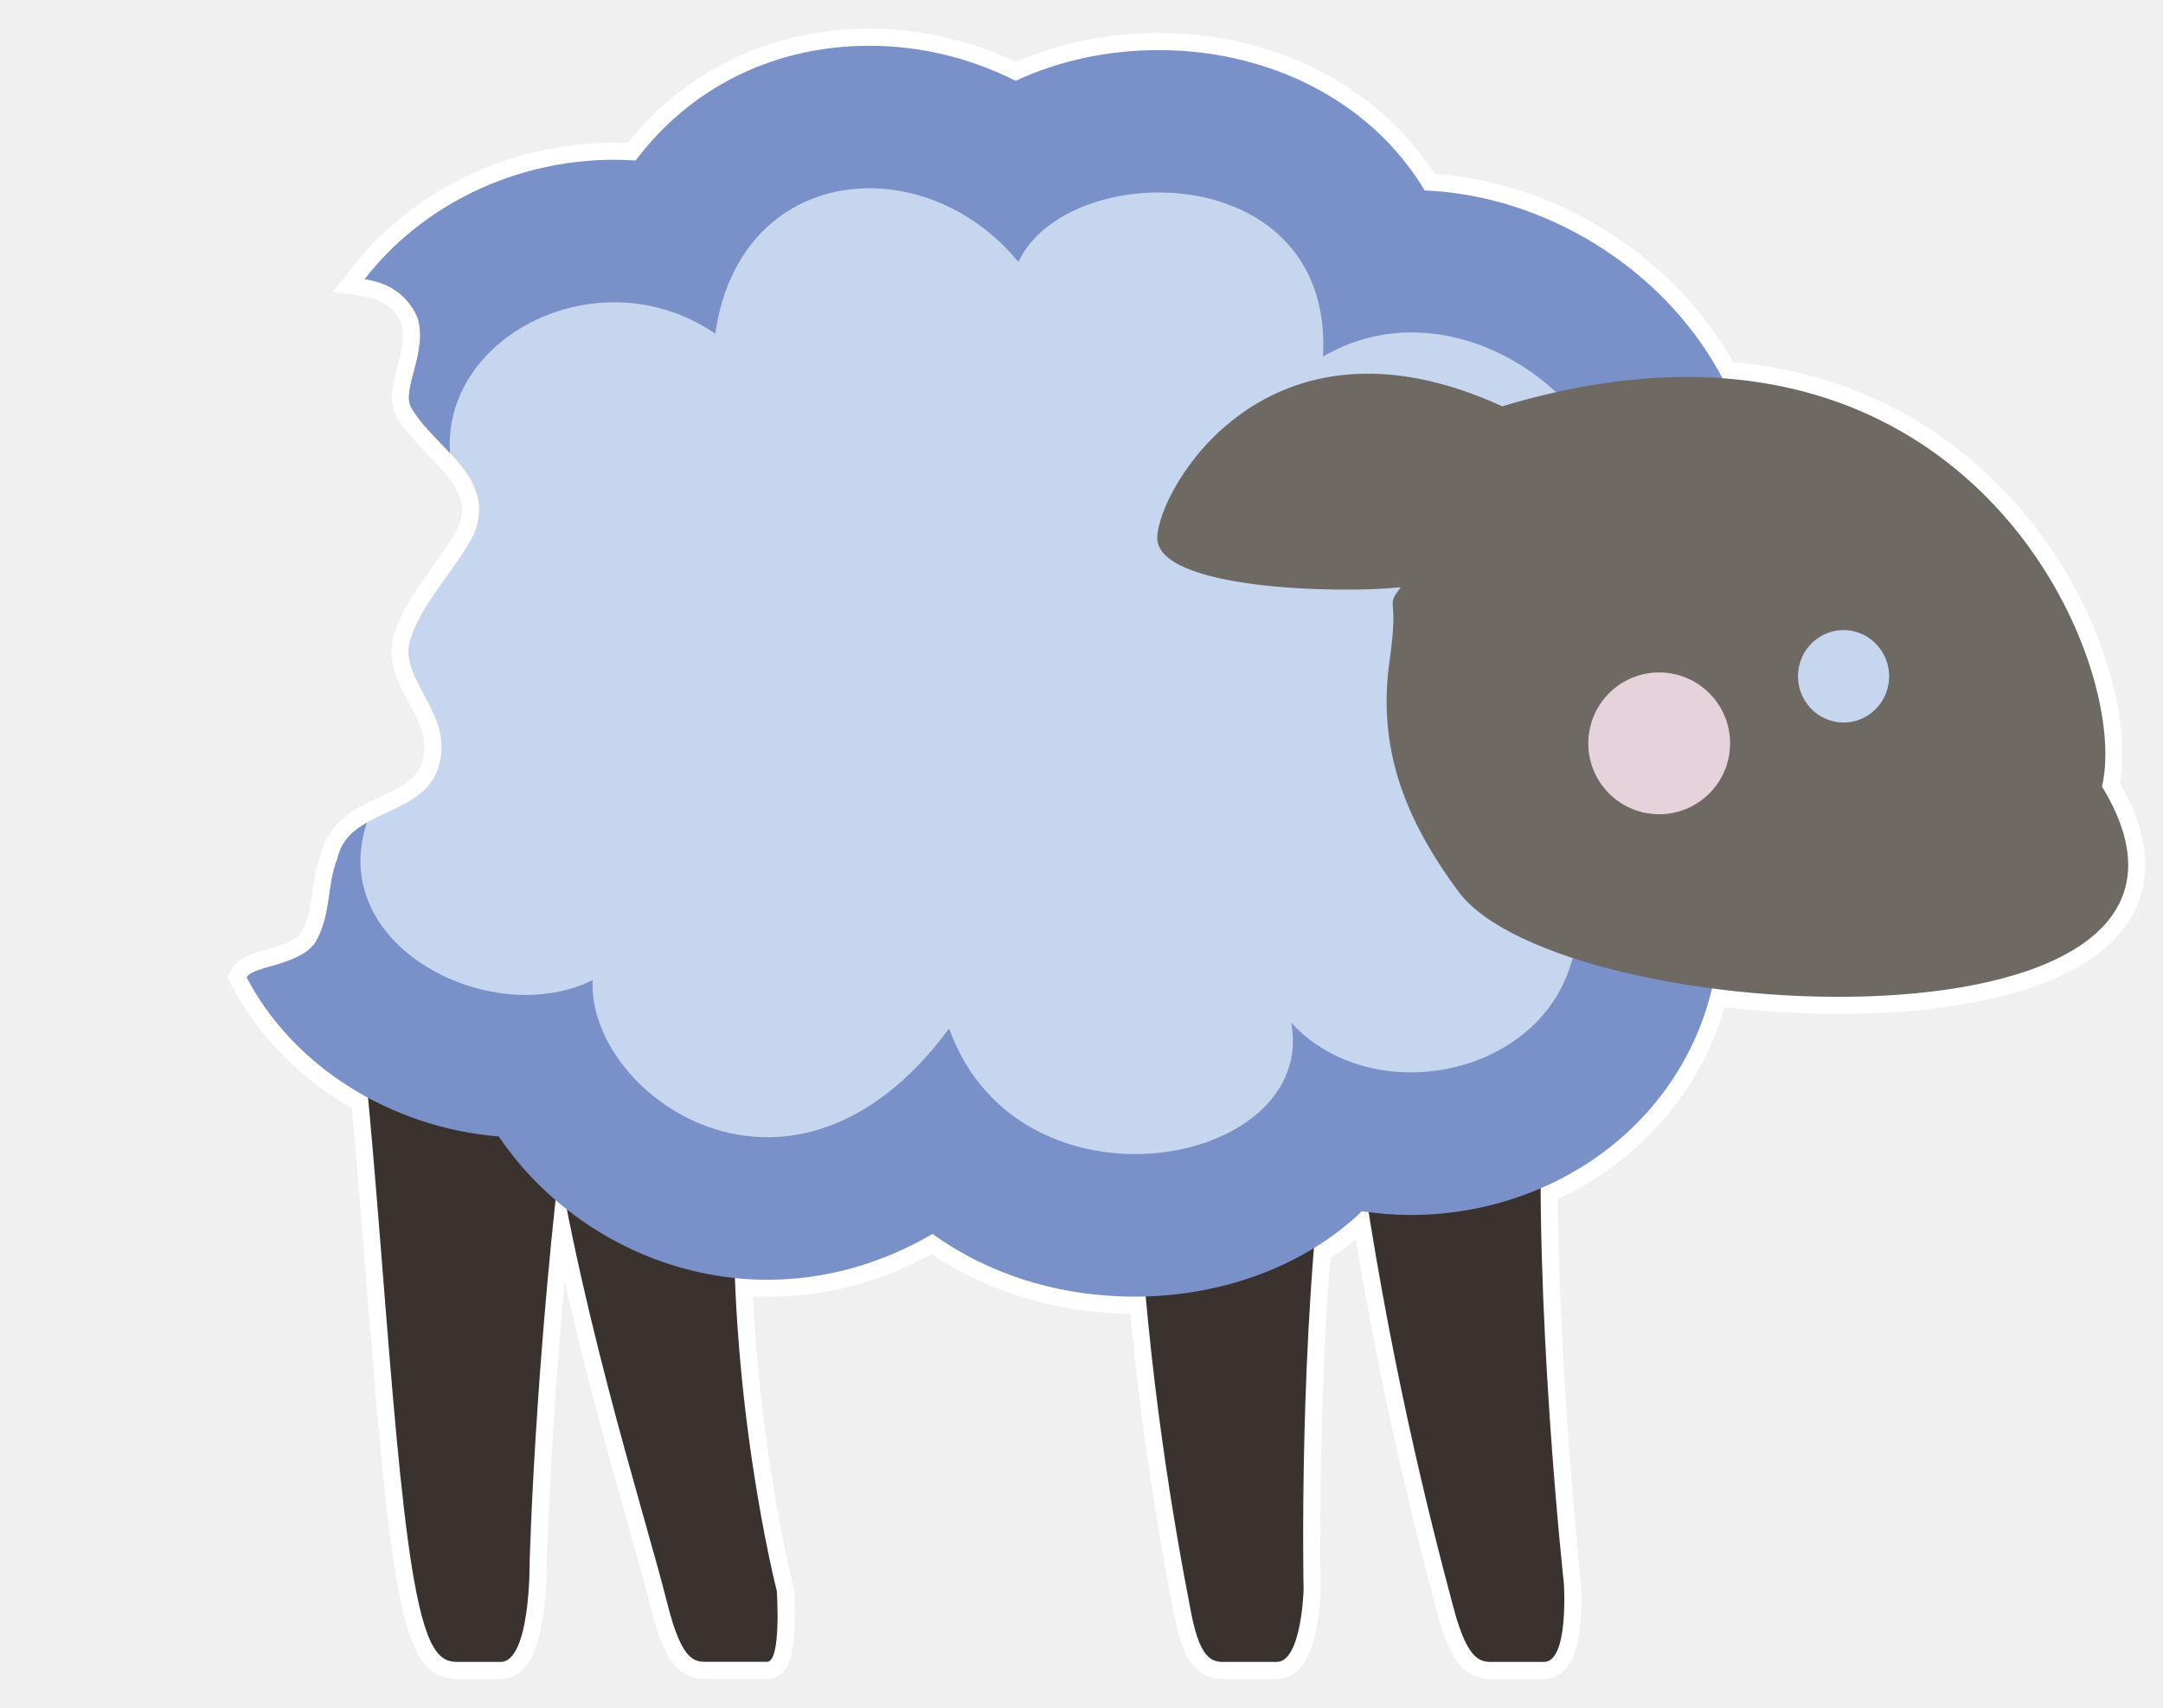
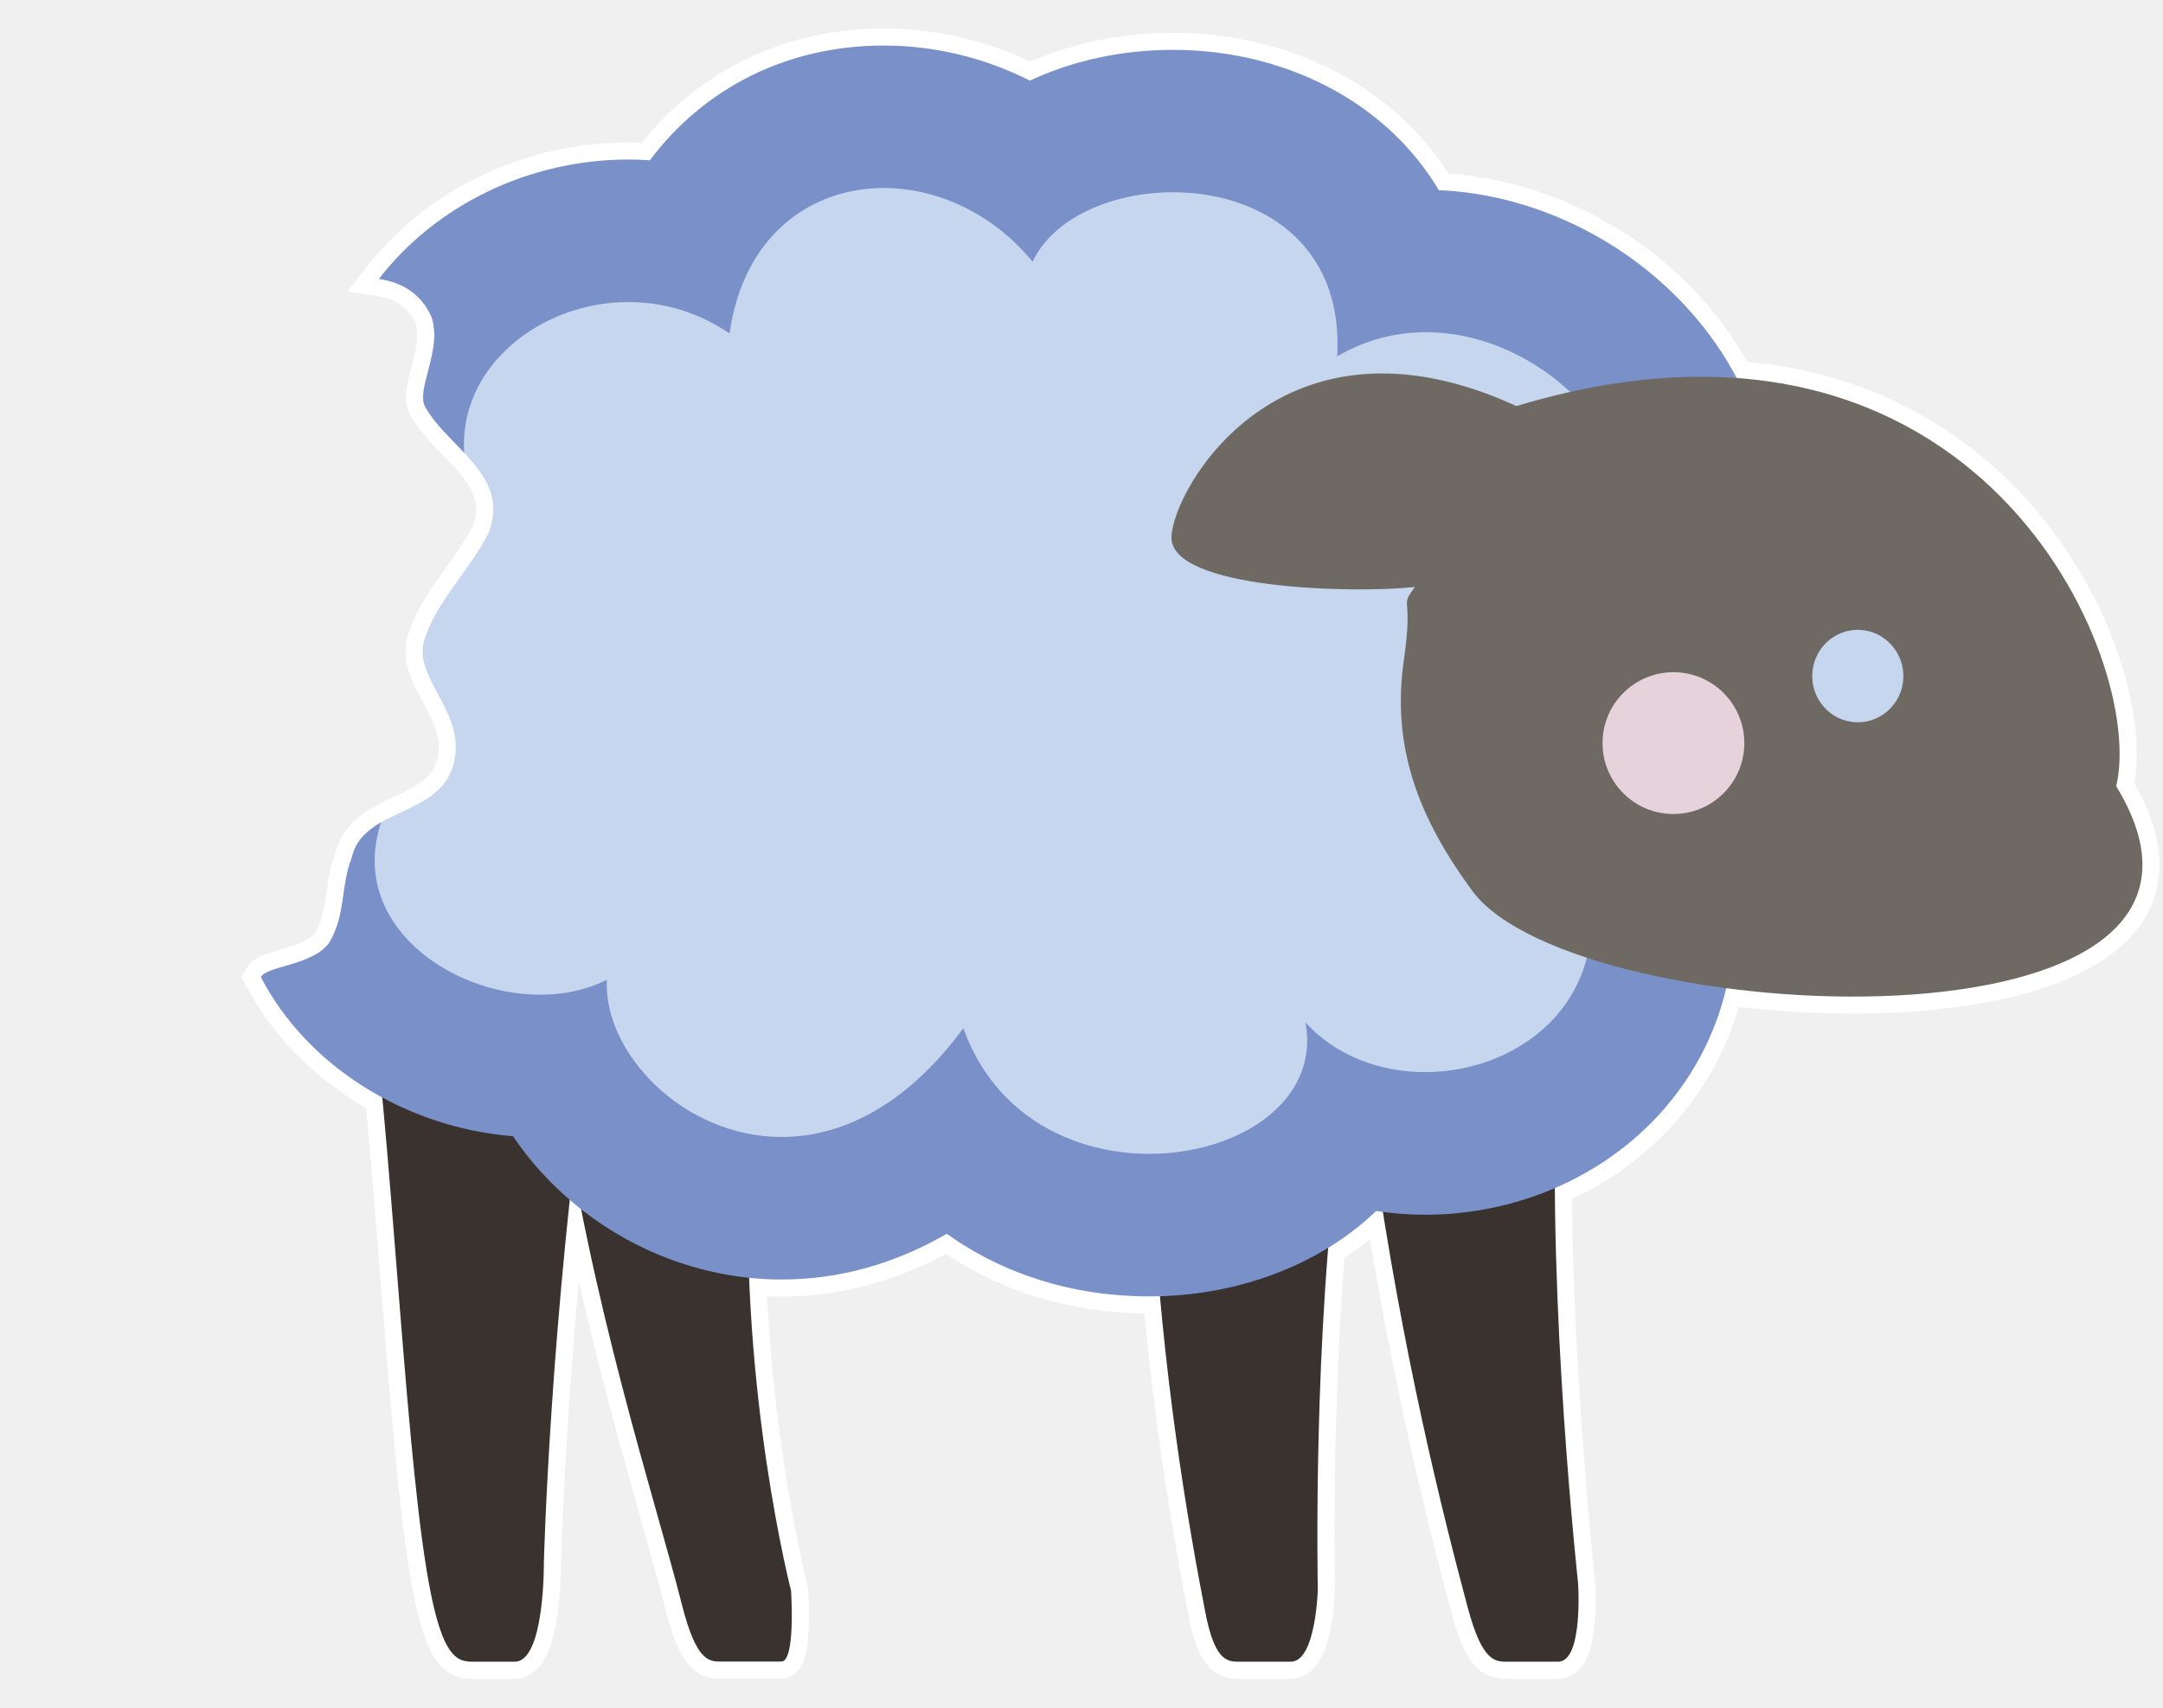
- <svg xmlns="http://www.w3.org/2000/svg" version="1.1" baseProfile="basic" id="Слой_1" x="0px" y="0px" width="380px" height="300px" viewBox="-7.5 0 380 300" xml:space="preserve">
+ <svg xmlns="http://www.w3.org/2000/svg" version="1.1" baseProfile="basic" id="Слой_1" x="0px" y="0px" width="380px" height="300px" viewBox="0 0 380 300" xml:space="preserve">
  <g>
-     <path fill="#E6D2DB" stroke="#FFFFFF" stroke-width="6" stroke-miterlimit="10" d="M361.778,138.159   c4.355-18.101-14.783-67.962-66.691-71.7c-1.588-3.027-3.472-5.975-5.68-8.789c-11.25-14.356-28.936-23.49-46.625-24.217   c-1.98-3.305-4.159-6.019-6.227-8.217c-9.893-10.453-24.641-16.434-40.471-16.434c-9.083,0-17.689,1.917-25.153,5.399   c-7.951-4.014-16.718-6.158-25.685-6.158c-17.035,0-31.615,7.534-41.078,20.163c-1.259-0.092-2.499-0.139-3.77-0.139   c-17.395,0-33.76,7.948-43.846,20.982c1.934,0.288,3.718,0.883,5.264,1.891c0.067,0.044,0.136,0.083,0.202,0.128   c0.327,0.224,0.639,0.472,0.943,0.736c0.073,0.064,0.147,0.127,0.219,0.193c0.297,0.274,0.582,0.57,0.853,0.887   c0.06,0.07,0.118,0.142,0.176,0.214c0.274,0.338,0.537,0.696,0.781,1.083c0.036,0.057,0.069,0.118,0.104,0.176   c0.256,0.422,0.499,0.865,0.718,1.347c2,6-3,13-1,16c0.179,0.314,0.377,0.622,0.583,0.929c0.044,0.065,0.087,0.131,0.132,0.195   c0.203,0.294,0.416,0.586,0.639,0.875c0.041,0.053,0.083,0.105,0.125,0.157c0.204,0.259,0.414,0.516,0.63,0.772   c0.046,0.055,0.091,0.109,0.138,0.164c0.238,0.278,0.484,0.554,0.734,0.829c0.074,0.082,0.149,0.163,0.224,0.245   c0.216,0.235,0.434,0.469,0.656,0.702c0.126,0.133,0.253,0.266,0.381,0.399c0.145,0.152,0.291,0.303,0.437,0.455   c0.689,0.714,1.385,1.428,2.061,2.152c3.654,3.916,6.665,8.119,4.262,14.126c-3,6-9,12-11,18c-3,7,7,13,5,22   c-1.331,6.655-7.974,7.997-12.861,10.802l0,0c0,0-0.001,0-0.001,0.001c-0.291,0.167-0.574,0.34-0.851,0.519   c-0.024,0.016-0.048,0.031-0.072,0.047c-0.555,0.362-1.077,0.753-1.556,1.181c-0.041,0.037-0.081,0.076-0.122,0.113   c-0.19,0.175-0.371,0.357-0.545,0.546c-0.047,0.051-0.095,0.101-0.141,0.153c-0.405,0.46-0.762,0.962-1.061,1.516   c-0.04,0.075-0.077,0.153-0.115,0.229c-0.106,0.212-0.203,0.432-0.291,0.659c-0.034,0.088-0.07,0.174-0.101,0.264   c-0.108,0.31-0.206,0.629-0.282,0.969c-2,5-1,10-4,15c-0.15,0.2-0.321,0.383-0.494,0.564c-0.15,0.151-0.306,0.297-0.468,0.438l0,0   c-3.458,2.997-10.088,3.183-11.026,4.983c4.635,8.898,12.189,16.21,21.338,21.154c2.89,30.726,4.999,69.655,8.504,87.005   c2.524,12.689,5.352,12.107,8.15,12.107c2.828,0,4.377,0,6.613,0c5.307,0,5.121-17.547,5.121-17.547s0.702-27.554,4.542-63.583   c0.654,0.564,1.323,1.106,2,1.638c5.824,29.428,14.178,55.451,17.675,69.352c2.679,10.624,4.994,10.115,7.331,10.115   c2.334,0,8.312,0,10.171,0c2.533,0,1.702-12.449,1.702-12.449s-6.139-23.788-7.363-54.961c1.892,0.197,3.797,0.299,5.709,0.299   c10.13,0,19.957-2.774,29.002-8.037c9.89,7.066,22.114,11.003,35.584,11.003c0.626,0,1.247-0.024,1.869-0.042   c2.207,24.209,5.618,43.373,7.961,55.46c1.765,9.182,4.134,8.752,6.458,8.752c2.344,0,6.724,0,8.578,0   c4.415,0,4.744-12.689,4.744-12.689s-0.637-29.974,1.821-60.014c3.073-1.882,5.904-4.044,8.42-6.467   c0.396,0.058,0.793,0.105,1.19,0.156c4.882,30.68,10.99,54.868,14.908,69.504c2.66,9.966,4.994,9.51,7.316,9.51   c2.331,0,6.715,0,8.578,0c4.418,0,3.495-13.783,3.495-13.783s-3.884-35.429-4.085-69.425c8.369-3.61,15.719-9.175,21.176-16.317   c4.327-5.646,7.309-11.998,8.923-18.794C333.301,178.912,381.639,170.699,361.778,138.159z" />
+     <path fill="#E6D2DB" stroke="#FFFFFF" stroke-width="6" stroke-miterlimit="10" d="M371.778,138.117   c4.355-18.101-14.783-67.962-66.691-71.7c-1.588-3.027-3.472-5.975-5.68-8.789c-11.25-14.356-28.936-23.49-46.625-24.217   c-1.98-3.305-4.159-6.019-6.227-8.217C236.662,14.741,221.914,8.76,206.084,8.76c-9.083,0-17.689,1.917-25.153,5.399   c-7.951-4.014-16.718-6.158-25.685-6.158c-17.035,0-31.615,7.534-41.078,20.163c-1.259-0.092-2.499-0.139-3.77-0.139   c-17.395,0-33.76,7.948-43.846,20.982c1.934,0.288,3.718,0.883,5.264,1.891c0.067,0.044,0.136,0.083,0.202,0.128   c0.327,0.224,0.639,0.472,0.943,0.736c0.073,0.064,0.147,0.127,0.219,0.193c0.297,0.274,0.582,0.57,0.853,0.887   c0.06,0.07,0.118,0.142,0.176,0.214c0.274,0.338,0.537,0.696,0.781,1.083c0.036,0.057,0.069,0.118,0.104,0.176   c0.256,0.422,0.499,0.865,0.718,1.347c2,6-3,13-1,16c0.179,0.314,0.377,0.622,0.583,0.929c0.044,0.065,0.087,0.131,0.132,0.195   c0.203,0.294,0.416,0.586,0.639,0.875c0.041,0.053,0.083,0.105,0.125,0.157c0.204,0.259,0.414,0.516,0.63,0.772   c0.046,0.055,0.091,0.109,0.138,0.164c0.238,0.278,0.484,0.554,0.734,0.829c0.074,0.082,0.149,0.163,0.224,0.245   c0.216,0.235,0.434,0.469,0.656,0.702c0.126,0.133,0.253,0.266,0.381,0.399c0.145,0.152,0.291,0.303,0.437,0.455   c0.689,0.714,1.385,1.428,2.061,2.152c3.654,3.916,6.665,8.119,4.262,14.126c-3,6-9,12-11,18c-3,7,7,13,5,22   c-1.331,6.655-7.974,7.997-12.861,10.802l0,0c0,0-0.001,0-0.001,0.001c-0.291,0.167-0.574,0.34-0.851,0.519   c-0.024,0.016-0.048,0.031-0.072,0.047c-0.555,0.362-1.077,0.753-1.556,1.181c-0.041,0.037-0.081,0.076-0.122,0.113   c-0.19,0.175-0.371,0.357-0.545,0.546c-0.047,0.051-0.095,0.101-0.141,0.153c-0.405,0.46-0.762,0.962-1.061,1.516   c-0.04,0.075-0.077,0.153-0.115,0.229c-0.106,0.212-0.203,0.432-0.291,0.659c-0.034,0.088-0.07,0.174-0.101,0.264   c-0.108,0.31-0.206,0.629-0.282,0.969c-2,5-1,10-4,15c-0.15,0.2-0.321,0.383-0.494,0.564c-0.15,0.151-0.306,0.297-0.468,0.438l0,0   c-3.458,2.997-10.088,3.183-11.026,4.983c4.635,8.898,12.189,16.21,21.338,21.154c2.89,30.726,4.999,69.655,8.504,87.005   c2.524,12.689,5.352,12.107,8.15,12.107c2.828,0,4.377,0,6.613,0c5.307,0,5.121-17.547,5.121-17.547s0.702-27.554,4.542-63.583   c0.654,0.564,1.323,1.106,2,1.638c5.824,29.428,14.178,55.451,17.675,69.352c2.679,10.624,4.994,10.115,7.331,10.115   c2.334,0,8.312,0,10.171,0c2.533,0,1.702-12.449,1.702-12.449s-6.139-23.788-7.363-54.961c1.892,0.197,3.797,0.299,5.709,0.299   c10.13,0,19.957-2.774,29.002-8.037c9.89,7.066,22.114,11.003,35.584,11.003c0.626,0,1.247-0.024,1.869-0.042   c2.207,24.209,5.618,43.373,7.961,55.46c1.765,9.182,4.134,8.752,6.458,8.752c2.344,0,6.724,0,8.578,0   c4.415,0,4.744-12.689,4.744-12.689s-0.637-29.974,1.821-60.014c3.073-1.882,5.904-4.044,8.42-6.467   c0.396,0.058,0.793,0.105,1.19,0.156c4.882,30.68,10.99,54.868,14.908,69.504c2.66,9.966,4.994,9.51,7.316,9.51   c2.331,0,6.715,0,8.578,0c4.418,0,3.495-13.783,3.495-13.783s-3.884-35.429-4.085-69.425c8.369-3.61,15.719-9.175,21.176-16.317   c4.327-5.646,7.309-11.998,8.923-18.794C343.301,178.87,391.639,170.657,371.778,138.117z" />
    <g>
-       <path fill="#C6D6EE" d="M328.613,118.129c0,6.879-5.576,12.458-12.455,12.458l0,0c-6.876,0-12.455-5.579-12.455-12.458l0,0    c0-6.876,5.579-12.452,12.455-12.452l0,0C323.037,105.677,328.613,111.253,328.613,118.129L328.613,118.129z" />
-       <path fill="#C6D6EE" d="M214.801,29.47H114.444c-20.265,0-38.8,7.984-53.061,21.193c1.835,1.075,3.362,2.69,4.431,5.04    c2,6-3,13-1,16c4,7,15,12,11,22c-3,6-9,12-11,18c-3,7,7,13,5,22c-2,10-16,8-18,17c-2,5-1,10-4,15    c-0.277,0.37-0.609,0.696-0.962,1.002c14.653,23.397,39.458,38.779,67.592,38.779h100.358c45.028,0,81.53-39.402,81.53-88.004    C296.331,68.875,259.829,29.47,214.801,29.47z" />
-       <path fill="#39322E" d="M231.241,201.581c5.083,36.081,12.224,64.463,16.614,80.862c2.66,9.966,4.994,9.51,7.315,9.51    c2.331,0,6.715,0,8.578,0c4.418,0,3.495-13.783,3.495-13.783s-5.374-49.001-3.808-87.045    C255.825,197.773,239.844,201.581,231.241,201.581z" />
-       <path fill="#39322E" d="M192.387,208.799c1.831,33.202,6.424,59.314,9.349,74.404c1.765,9.182,4.134,8.752,6.458,8.752    c2.344,0,6.724,0,8.578,0c4.415,0,4.744-12.689,4.744-12.689s-0.958-45.073,4.007-80.069    C217.325,205.317,200.989,208.799,192.387,208.799z" />
-       <path fill="#39322E" d="M88.25,189.411c5.082,38.412,17.129,74.954,21.519,92.403c2.679,10.624,4.994,10.115,7.331,10.115    c2.334,0,8.312,0,10.171,0c2.533,0,1.702-12.449,1.702-12.449s-8.96-34.676-7.395-75.172    C111.085,203.451,95.919,197.698,88.25,189.411z" />
-       <path fill="#39322E" d="M93.497,183.244c-10.52-5.959-28.117-9.64-38.197-7.771c3.96,31.485,6.155,83.522,10.368,104.374    c2.524,12.689,5.352,12.107,8.15,12.107c2.828,0,4.377,0,6.613,0c5.307,0,5.121-17.547,5.121-17.547    S86.636,231.786,93.497,183.244z" />
-       <path fill="#7990C8" d="M289.407,57.669c-11.25-14.356-28.936-23.49-46.625-24.217c-1.98-3.305-4.159-6.019-6.227-8.217    c-9.893-10.453-24.641-16.434-40.471-16.434c-9.083,0-17.689,1.917-25.153,5.399c-7.951-4.014-16.718-6.158-25.685-6.158    c-17.035,0-31.615,7.534-41.078,20.163c-1.259-0.092-2.499-0.139-3.77-0.139c-17.395,0-33.76,7.948-43.846,20.982    c3.987,0.594,7.354,2.457,9.262,6.655c2,6-3,13-1,16c1.597,2.795,4.31,5.272,6.739,7.875    c-1.014-14.949,13.231-26.473,28.845-26.473c5.981,0,12.148,1.676,17.762,5.513c2.461-17.269,14.318-25.546,27.086-25.546    c9.333,0,19.135,4.39,26.162,12.942c3.634-7.733,14.002-12.199,24.676-12.199c14.707,0,29.974,8.514,28.838,28.829    c5.057-2.954,10.367-4.245,15.589-4.245c20.163,0,38.829,19.163,34.857,35.312c-18.771,12.92,3.444,40.771-7.053,58.293    c6.281,23.139-10.95,36.381-27.953,36.381c-7.825,0-15.595-2.799-21.016-8.717c2.571,13.862-11.807,23.072-27.44,23.072    c-13.103,0-27.108-6.487-32.658-22.076c-10.244,13.903-21.672,19.112-31.928,19.112c-17.373,0-31.372-14.922-30.704-27.614    c-3.545,1.793-7.597,2.625-11.721,2.625c-16.215,0-33.724-12.828-27.941-30.284c-2.456,1.41-4.47,3.187-5.139,6.198    c-2,5-1,10-4,15c-2.992,3.989-10.954,4.001-11.989,5.985c8.145,15.636,25.283,26.397,44.299,27.964    c1.692,2.486,3.596,4.883,5.74,7.142c10.877,11.465,25.976,18.024,41.455,18.024c10.13,0,19.957-2.774,29.002-8.037    c9.89,7.066,22.114,11.003,35.584,11.003c15.504,0,30.037-5.551,39.851-15.001c2.825,0.417,5.677,0.658,8.606,0.658    c17.484,0,33.921-7.86,43.972-21.013c8.154-10.64,11.582-23.768,9.94-37.7c3.815-12.626,1.493-25.027-0.275-34.626    c-0.452-2.486-1.085-5.864-1.338-8.252c3.432-3.289,5.88-7.493,7.04-12.161C303.137,85.688,299.373,70.378,289.407,57.669z" />
-       <path fill="#6E6962" d="M361.778,138.159c5.304-22.045-24.224-91.211-105.367-66.782c-41.378-18.983-60.371,14.558-60.602,22.996    c-0.262,9.188,31.896,9.957,42.758,8.789c-2.809,3.896-0.196,0.797-1.929,12.809c-2.167,15.048,2.347,27.494,12.101,40.673    C266.844,181.005,391.697,187.178,361.778,138.159z M315.292,126.852c-4.387-0.614-7.455-4.725-6.841-9.172    c0.613-4.441,4.665-7.533,9.049-6.92c4.358,0.642,7.43,4.738,6.813,9.172C323.695,124.382,319.647,127.465,315.292,126.852z" />
-       <path fill="#E6D2DB" d="M296.448,130.584c0,6.882-5.579,12.458-12.458,12.458l0,0c-6.879,0-12.455-5.576-12.455-12.458l0,0    c0-6.873,5.576-12.455,12.455-12.455l0,0C290.869,118.129,296.448,123.711,296.448,130.584L296.448,130.584z" />
+       <path fill="#C6D6EE" d="M338.613,118.087c0,6.879-5.576,12.458-12.455,12.458l0,0c-6.876,0-12.455-5.579-12.455-12.458l0,0    c0-6.876,5.579-12.452,12.455-12.452l0,0C333.037,105.635,338.613,111.211,338.613,118.087L338.613,118.087z" />
+       <path fill="#C6D6EE" d="M224.801,29.428H124.444c-20.265,0-38.8,7.984-53.061,21.193c1.835,1.075,3.362,2.69,4.431,5.04    c2,6-3,13-1,16c4,7,15,12,11,22c-3,6-9,12-11,18c-3,7,7,13,5,22c-2,10-16,8-18,17c-2,5-1,10-4,15    c-0.277,0.37-0.609,0.696-0.962,1.002c14.653,23.397,39.458,38.779,67.592,38.779h100.358c45.028,0,81.53-39.402,81.53-88.004    C306.331,68.833,269.829,29.428,224.801,29.428z" />
+       <path fill="#39322E" d="M241.241,201.539c5.083,36.081,12.224,64.463,16.614,80.862c2.66,9.966,4.994,9.51,7.315,9.51    c2.331,0,6.715,0,8.578,0c4.418,0,3.495-13.783,3.495-13.783s-5.374-49.001-3.808-87.045    C265.825,197.731,249.844,201.539,241.241,201.539z" />
+       <path fill="#39322E" d="M202.387,208.757c1.831,33.202,6.424,59.314,9.349,74.404c1.765,9.182,4.134,8.752,6.458,8.752    c2.344,0,6.724,0,8.578,0c4.415,0,4.744-12.689,4.744-12.689s-0.958-45.073,4.007-80.069    C227.325,205.275,210.989,208.757,202.387,208.757z" />
+       <path fill="#39322E" d="M98.25,189.369c5.082,38.412,17.129,74.954,21.519,92.403c2.679,10.624,4.994,10.115,7.331,10.115    c2.334,0,8.312,0,10.171,0c2.533,0,1.702-12.449,1.702-12.449s-8.96-34.676-7.395-75.172    C121.085,203.409,105.919,197.656,98.25,189.369z" />
+       <path fill="#39322E" d="M103.497,183.202c-10.52-5.959-28.117-9.64-38.197-7.771c3.96,31.485,6.155,83.522,10.368,104.374    c2.524,12.689,5.352,12.107,8.15,12.107c2.828,0,4.377,0,6.613,0c5.307,0,5.121-17.547,5.121-17.547    S96.636,231.744,103.497,183.202z" />
+       <path fill="#7990C8" d="M299.407,57.627c-11.25-14.356-28.936-23.49-46.625-24.217c-1.98-3.305-4.159-6.019-6.227-8.217    c-9.893-10.453-24.641-16.434-40.471-16.434c-9.083,0-17.689,1.917-25.153,5.399C172.98,10.144,164.213,8,155.246,8    c-17.035,0-31.615,7.534-41.078,20.163c-1.259-0.092-2.499-0.139-3.77-0.139c-17.395,0-33.76,7.948-43.846,20.982    c3.987,0.594,7.354,2.457,9.262,6.655c2,6-3,13-1,16c1.597,2.795,4.31,5.272,6.739,7.875    c-1.014-14.949,13.231-26.473,28.845-26.473c5.981,0,12.148,1.676,17.762,5.513c2.461-17.269,14.318-25.546,27.086-25.546    c9.333,0,19.135,4.39,26.162,12.942c3.634-7.733,14.002-12.199,24.676-12.199c14.707,0,29.974,8.514,28.838,28.829    c5.057-2.954,10.367-4.245,15.589-4.245c20.163,0,38.829,19.163,34.857,35.312c-18.771,12.92,3.444,40.771-7.053,58.293    c6.281,23.139-10.95,36.381-27.953,36.381c-7.825,0-15.595-2.799-21.016-8.717c2.571,13.862-11.807,23.072-27.44,23.072    c-13.103,0-27.108-6.487-32.658-22.076c-10.244,13.903-21.672,19.112-31.928,19.112c-17.373,0-31.372-14.922-30.704-27.614    c-3.545,1.793-7.597,2.625-11.721,2.625c-16.215,0-33.724-12.828-27.941-30.284c-2.456,1.41-4.47,3.187-5.139,6.198    c-2,5-1,10-4,15c-2.992,3.989-10.954,4.001-11.989,5.985c8.145,15.636,25.283,26.397,44.299,27.964    c1.692,2.486,3.596,4.883,5.74,7.142c10.877,11.465,25.976,18.024,41.455,18.024c10.13,0,19.957-2.774,29.002-8.037    c9.89,7.066,22.114,11.003,35.584,11.003c15.504,0,30.037-5.551,39.851-15.001c2.825,0.417,5.677,0.658,8.606,0.658    c17.484,0,33.921-7.86,43.972-21.013c8.154-10.64,11.582-23.768,9.94-37.7c3.815-12.626,1.493-25.027-0.275-34.626    c-0.452-2.486-1.085-5.864-1.338-8.252c3.432-3.289,5.88-7.493,7.04-12.161C313.137,85.646,309.373,70.336,299.407,57.627z" />
+       <path fill="#6E6962" d="M371.778,138.117c5.304-22.045-24.224-91.211-105.367-66.782c-41.378-18.983-60.371,14.558-60.602,22.996    c-0.262,9.188,31.896,9.957,42.758,8.789c-2.809,3.896-0.196,0.797-1.929,12.809c-2.167,15.048,2.347,27.494,12.101,40.673    C276.844,180.963,401.697,187.136,371.778,138.117z M325.292,126.81c-4.387-0.614-7.455-4.725-6.841-9.172    c0.613-4.441,4.665-7.533,9.049-6.92c4.358,0.642,7.43,4.738,6.813,9.172C333.695,124.34,329.647,127.423,325.292,126.81z" />
+       <path fill="#E6D2DB" d="M306.448,130.542c0,6.882-5.579,12.458-12.458,12.458l0,0c-6.879,0-12.455-5.576-12.455-12.458l0,0    c0-6.873,5.576-12.455,12.455-12.455l0,0C300.869,118.087,306.448,123.669,306.448,130.542L306.448,130.542z" />
    </g>
  </g>
</svg>
